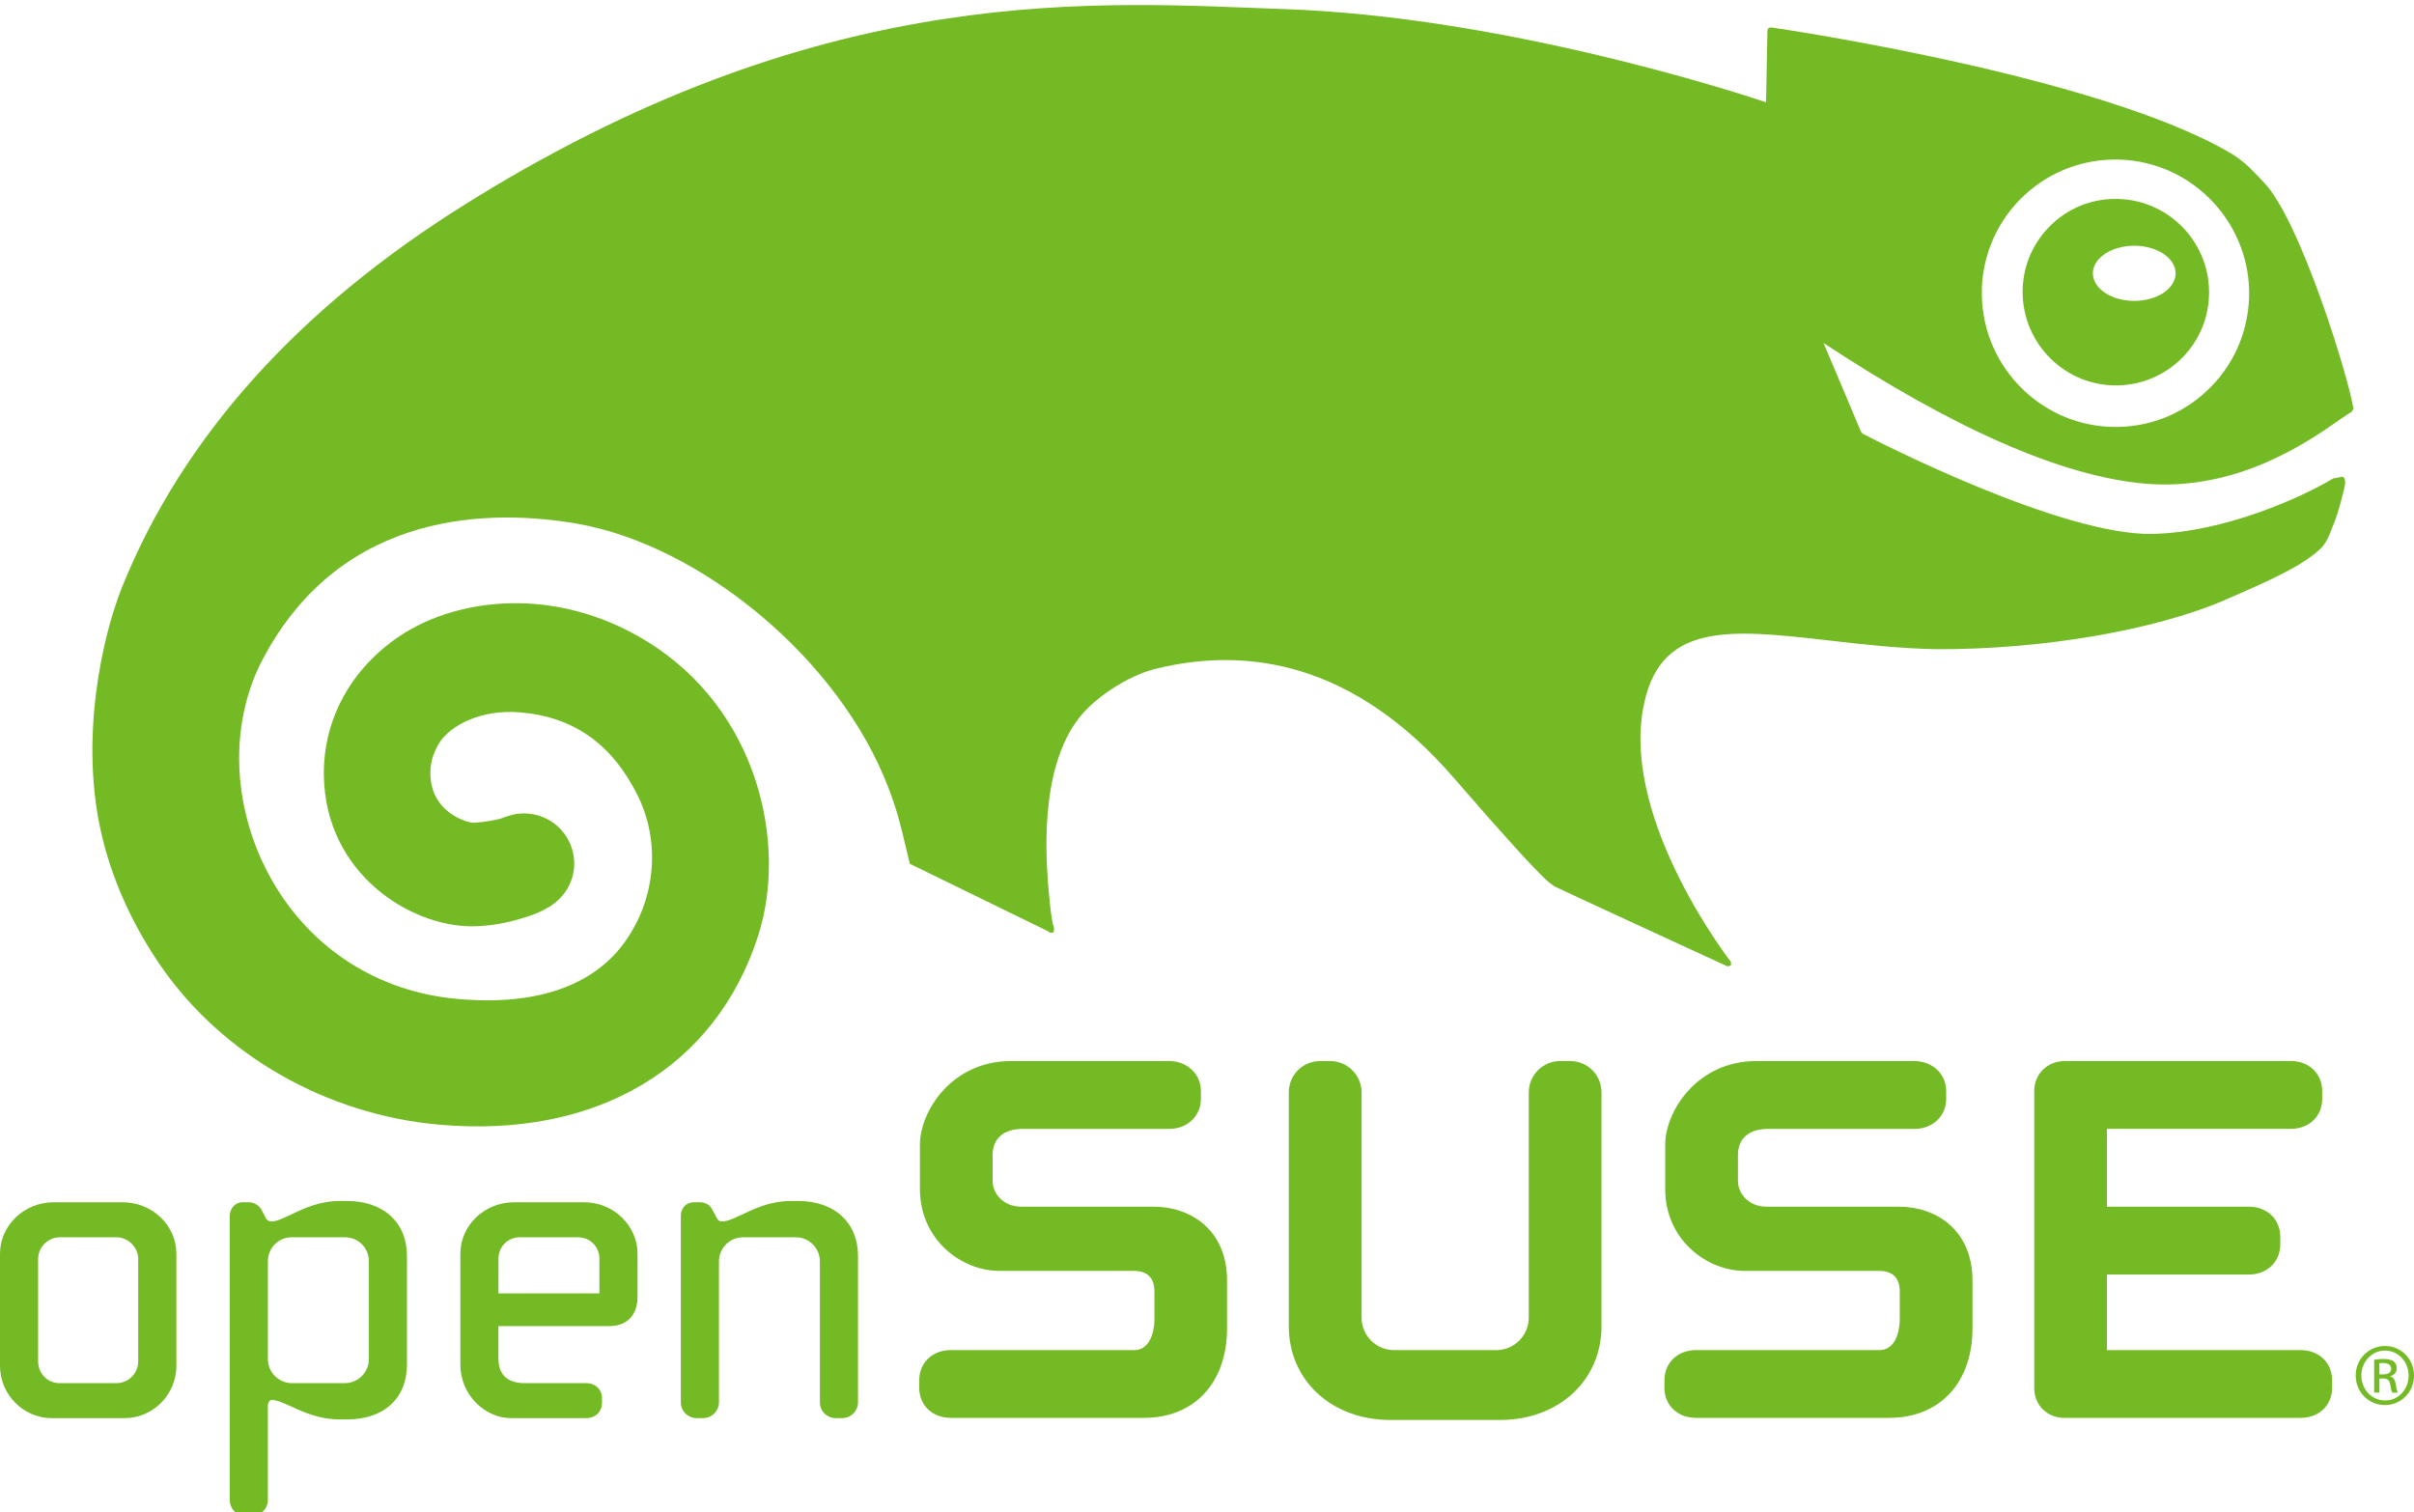
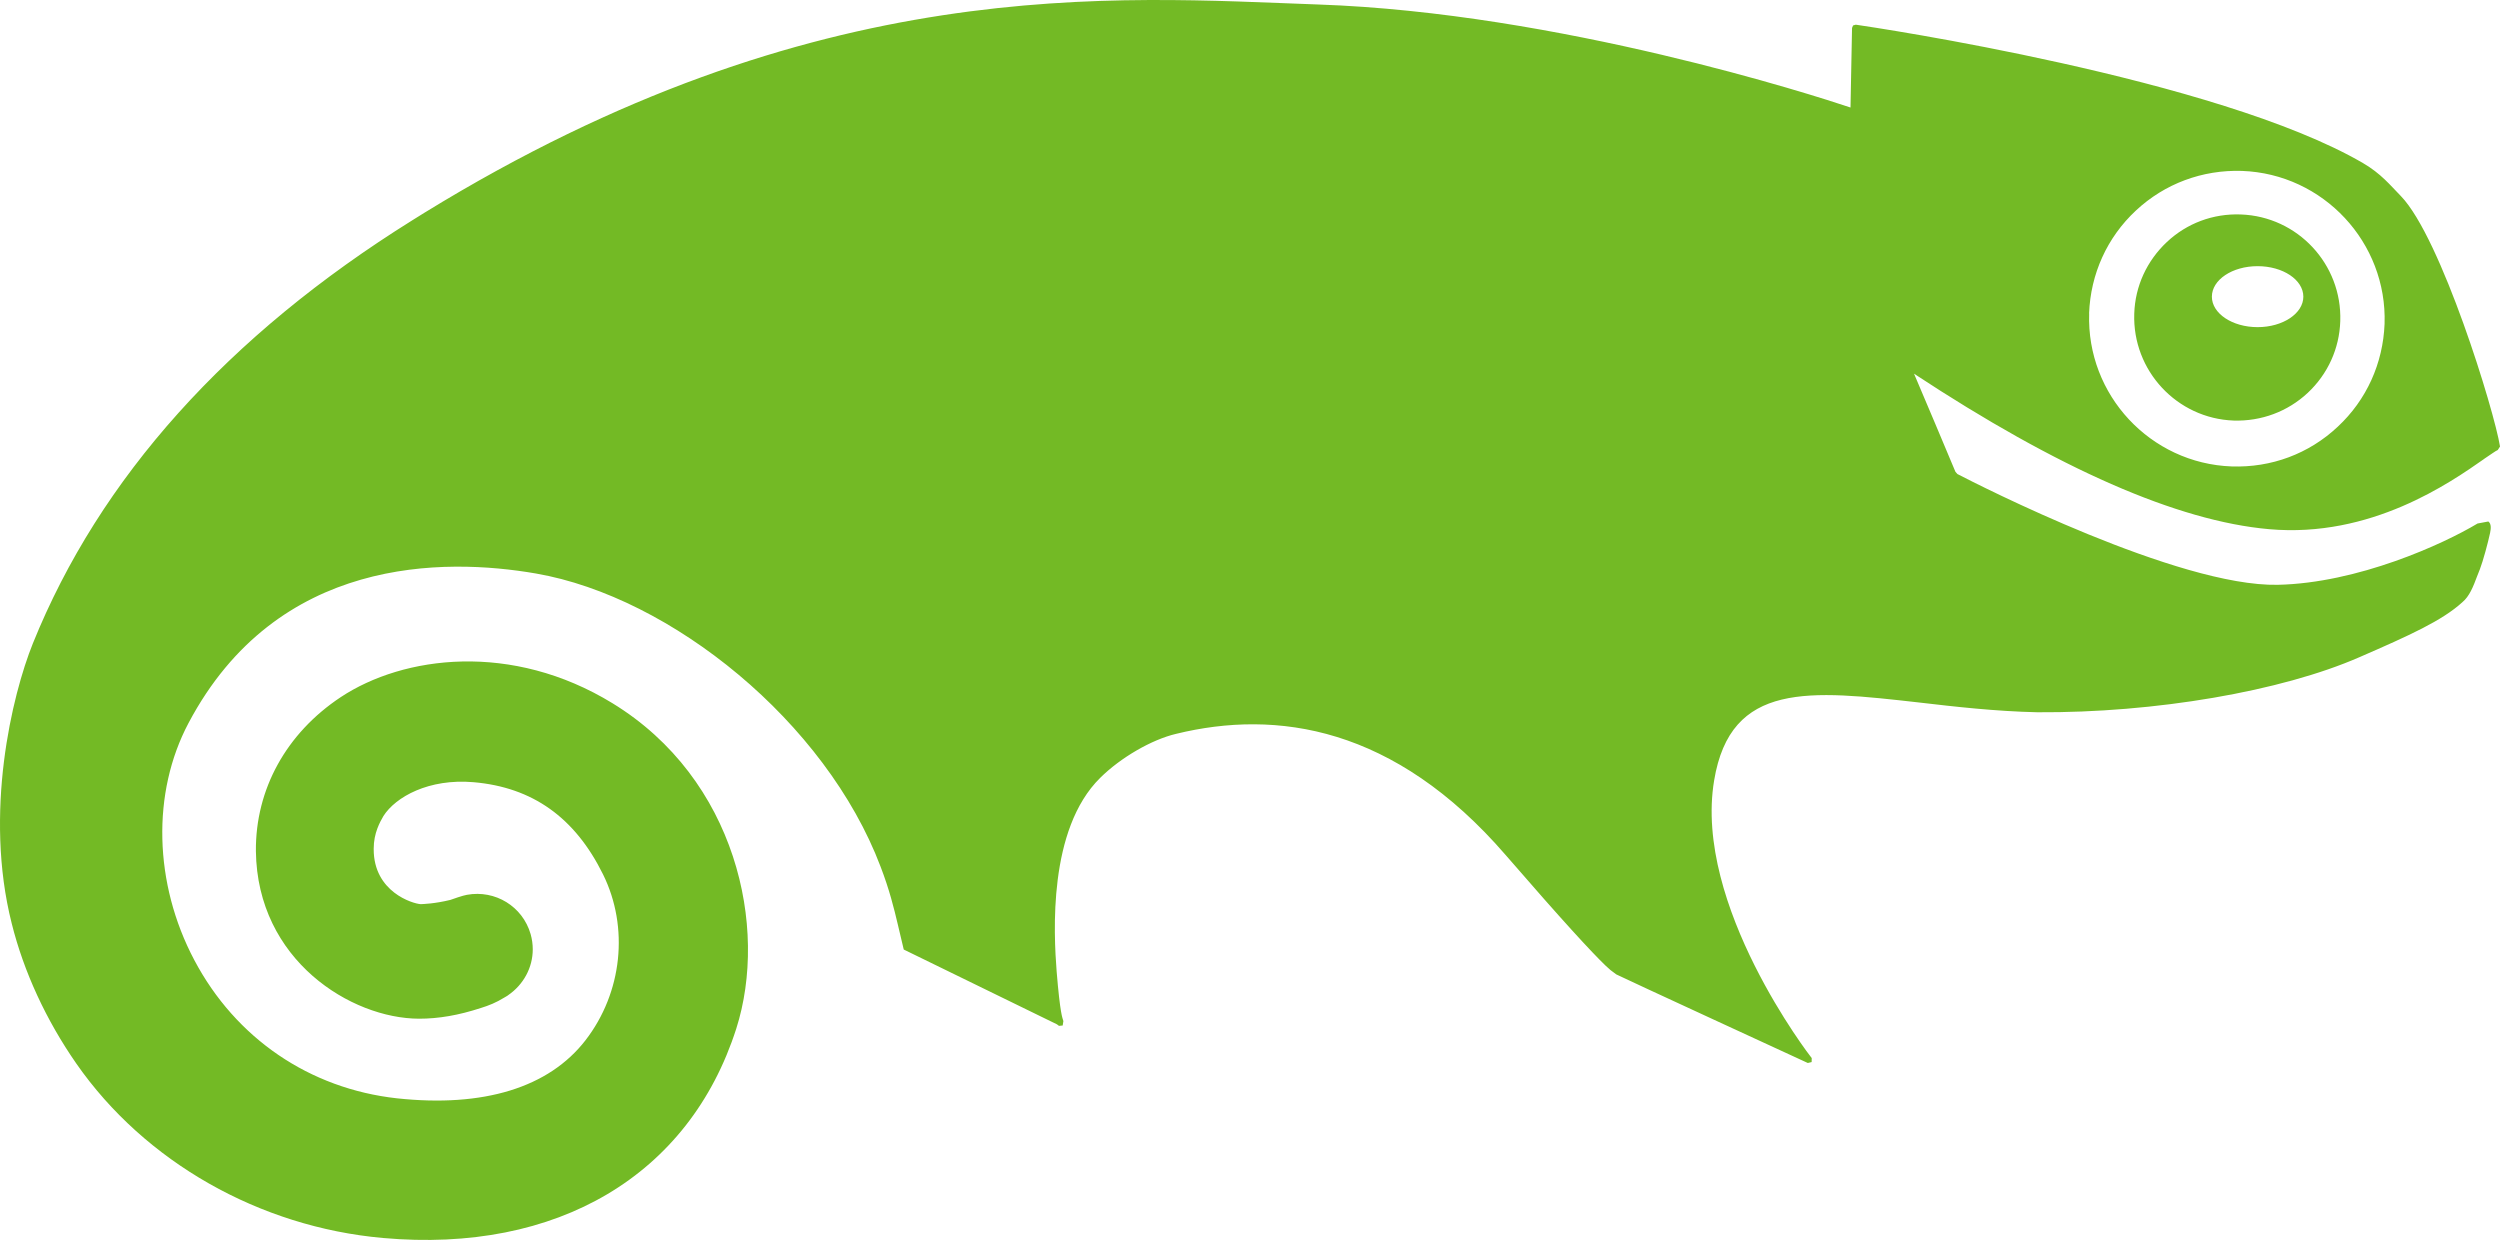
- <svg xmlns="http://www.w3.org/2000/svg" width="24" height="15.024" version="1.1" viewBox="0 0 24 15.024" xml:space="preserve" id="svg13">
+ <svg xmlns="http://www.w3.org/2000/svg" width="48.389" height="24" version="1.1" viewBox="0 0 48.389 24" xml:space="preserve" id="svg13">
  <defs id="defs1">
-     <clipPath id="vlpa">
-       <path d="M 0,200.3 H 320 V 0 H 0 Z" id="path1" />
+     <clipPath clipPathUnits="userSpaceOnUse" id="clipPath1">
+       <path d="M -315.4,181.55 H 4.6 V -18.75 H -315.4 Z" id="path12" style="stroke-width:1" />
+     </clipPath>
+     <clipPath clipPathUnits="userSpaceOnUse" id="clipPath12">
+       <path d="m -104.9,158.56 h 320 V -41.74 h -320 z" id="path13" style="stroke-width:1" />
+     </clipPath>
+     <clipPath clipPathUnits="userSpaceOnUse" id="clipPath13">
+       <path d="m -66.07,166.21 h 320 V -34.09 h -320 z" id="path14" style="stroke-width:1" />
+     </clipPath>
+     <clipPath clipPathUnits="userSpaceOnUse" id="clipPath14">
+       <path d="m -35.51,179.52 h 320 v -200.3 h -320 z" id="path15" style="stroke-width:1" />
+     </clipPath>
+     <clipPath clipPathUnits="userSpaceOnUse" id="clipPath15">
+       <path d="m -5.053,179.81 h 320 V -20.49 h -320 z" id="path16" style="stroke-width:1" />
+     </clipPath>
+     <clipPath clipPathUnits="userSpaceOnUse" id="clipPath16">
+       <path d="m -273.7,140.01 h 320 V -60.29 h -320 z" id="path17" style="stroke-width:1" />
+     </clipPath>
+     <clipPath clipPathUnits="userSpaceOnUse" id="clipPath17">
+       <path d="M -232.8,140.01 H 87.2 V -60.29 H -232.8 Z" id="path18" style="stroke-width:1" />
+     </clipPath>
+     <clipPath clipPathUnits="userSpaceOnUse" id="clipPath18">
+       <path d="m -206.8,140.01 h 320 V -60.29 h -320 z" id="path19" style="stroke-width:1" />
+     </clipPath>
+     <clipPath clipPathUnits="userSpaceOnUse" id="clipPath19">
+       <path d="M -134,140.01 H 186 V -60.29 h -320 z" id="path20" style="stroke-width:1" />
+     </clipPath>
+     <clipPath clipPathUnits="userSpaceOnUse" id="clipPath20">
+       <path d="M -262.7,37.6 H 57.3 V -162.7 H -262.7 Z" id="path21" style="stroke-width:1" />
    </clipPath>
  </defs>
-   <g transform="matrix(0.07500352,0,0,-0.07500352,0,15.07182)" id="g13">
-     <g clip-path="url(#vlpa)" id="g12">
-       <g transform="translate(262.7,162.7)" id="g2">
-         <path d="m 0,0 c 0.175,4.73 2.156,9.12 5.614,12.34 3.46,3.231 7.975,4.9 12.71,4.75 9.761,-0.349 17.43,-8.589 17.1,-18.34 C 35.24,-5.98 33.26,-10.37 29.81,-13.58 26.35,-16.83 21.846,-18.5 17.09,-18.34 7.341,-17.981 -0.32,-9.76 0.01,0 Z m 47.35,-17.44 c 0.805,0.532 1.396,0.972 1.645,1.07 l 0.269,0.419 c -0.681,4.28 -7.06,25.03 -11.88,30.02 -1.329,1.36 -2.394,2.7 -4.549,3.961 -17.46,10.17 -58.86,16.31 -60.8,16.59 l -0.33,-0.091 -0.124,-0.3 c 0,0 -0.16,-8.58 -0.184,-9.539 -4.229,1.421 -34.97,11.35 -63.79,12.35 -24.44,0.859 -60.03,4.02 -107.2,-24.98 l -1.395,-0.868 c -22.19,-13.84 -37.51,-30.91 -45.52,-50.74 -2.512,-6.24 -5.89,-20.32 -2.542,-33.57 1.442,-5.791 4.131,-11.61 7.756,-16.82 8.194,-11.77 21.94,-19.58 36.75,-20.9 20.9,-1.87 36.73,7.519 42.36,25.1 3.871,12.13 0,29.93 -14.84,39.01 -12.07,7.391 -25.05,5.711 -32.58,0.73 -6.532,-4.331 -10.23,-11.06 -10.17,-18.45 0.151,-13.11 11.44,-20.08 19.56,-20.1 2.359,0 4.728,0.41 7.399,1.28 0.951,0.29 1.845,0.649 2.831,1.259 l 0.309,0.181 0.194,0.13 -0.065,-0.039 c 1.851,1.261 2.964,3.312 2.964,5.511 0,0.6 -0.084,1.208 -0.256,1.82 -0.959,3.32 -4.239,5.329 -7.638,4.71 l -0.459,-0.109 -0.621,-0.19 -0.901,-0.31 c -1.87,-0.46 -3.27,-0.5 -3.569,-0.51 -0.951,0.061 -5.625,1.461 -5.625,6.58 v 0.07 c 0,1.88 0.754,3.199 1.17,3.92 1.454,2.28 5.435,4.518 10.81,4.05 7.059,-0.611 12.15,-4.231 15.52,-11.06 3.129,-6.349 2.31,-14.16 -2.11,-19.88 -4.39,-5.669 -12.2,-8.078 -22.6,-6.959 -10.48,1.159 -19.34,7.19 -24.3,16.58 -4.856,9.178 -5.121,20.06 -0.685,28.42 10.61,20.03 30.65,19.82 41.64,17.92 16.26,-2.821 34.76,-17.82 41.32,-35.14 1.06,-2.761 1.6,-4.949 2.072,-6.951 l 0.708,-2.99 18.37,-8.969 0.24,-0.181 0.446,0.041 0.081,0.529 c -0.114,0.411 -0.381,0.789 -0.805,5.93 -0.349,4.562 -1.06,17.05 5.228,23.24 2.441,2.419 6.161,4.578 9.099,5.269 12.04,2.941 26.16,0.912 39.51,-14.54 6.911,-7.981 10.28,-11.62 11.97,-13.25 l 0.59,-0.532 0.694,-0.519 c 0.554,-0.301 22.96,-10.62 22.96,-10.62 l 0.461,0.11 0.009,0.479 c -0.149,0.17 -14.2,18.33 -11.7,33.28 1.969,11.91 11.45,10.83 24.56,9.35 4.28,-0.5 9.152,-1.06 14.2,-1.172 14.08,-0.089 29.25,2.511 38.6,6.601 6.049,2.63 9.909,4.38 12.33,6.579 0.87,0.721 1.32,1.891 1.791,3.15 l 0.329,0.831 c 0.391,1.021 0.967,3.171 1.219,4.35 0.102,0.519 0.162,1.068 -0.209,1.359 l -1.294,-0.24 c -4.106,-2.471 -14.37,-7.15 -23.96,-7.35 -11.91,-0.241 -35.9,11.98 -38.4,13.28 l -0.241,0.279 c -0.589,1.44 -4.19,9.949 -4.96,11.75 17.27,-11.38 31.59,-17.67 42.56,-18.64 12.21,-1.087 21.72,5.574 25.79,8.422 H 47.361 Z M 20.2,-1.64 c -3.031,0 -5.479,1.64 -5.479,3.65 0,2.029 2.448,3.66 5.479,3.66 3.031,0 5.486,-1.631 5.486,-3.66 C 25.684,0 23.229,-1.64 20.2,-1.64 M 18.179,11.87 C 14.868,11.989 11.729,10.819 9.329,8.569 6.93,6.319 5.515,3.271 5.415,-0.03 c -0.23,-6.821 5.111,-12.56 11.92,-12.81 3.309,-0.1 6.464,1.07 8.878,3.32 2.409,2.261 3.795,5.311 3.9,8.599 0.23,6.819 -5.109,12.55 -11.93,12.79 z" style="fill:#73ba25" id="path2" />
-       </g>
-       <g transform="translate(134,60.29)" id="g3">
-         <path d="m 0,0 c -7.784,0 -12.06,-6.58 -12.06,-11.13 v -5.84 c 0,-6.7 5.474,-10.85 10.55,-10.85 h 17.82 c 2.245,0 2.715,-1.47 2.715,-2.71 v -3.769 c 0,-0.4 -0.081,-4.02 -2.715,-4.02 h -24.3 c -2.415,0 -4.161,-1.68 -4.161,-3.98 v -1.041 c 0,-2.291 1.746,-3.961 4.161,-3.961 h 25.62 c 6.698,0 11.02,4.66 11.02,11.88 v 6.302 c 0,6.779 -4.87,9.809 -9.706,9.809 H 1.414 c -2.64,0 -3.836,1.98 -3.836,3.38 v 3.48 c 0,2.19 1.465,3.46 4.025,3.46 h 19.41 c 2.38,0 4.171,1.71 4.171,3.971 v 1.04 c 0,2.269 -1.821,3.981 -4.251,3.981 H 0.013 Z" style="fill:#73ba25" id="path3" />
-       </g>
-       <g transform="translate(206.8,60.29)" id="g4">
-         <path d="m 0,0 c -2.301,0 -4.155,-1.87 -4.155,-4.171 v -29.84 c 0,-2.391 -1.95,-4.311 -4.311,-4.311 h -13.54 c -2.369,0 -4.309,1.92 -4.309,4.311 v 29.84 c 0,2.301 -1.87,4.171 -4.169,4.171 h -1.31 c -2.335,0 -4.171,-1.842 -4.171,-4.171 v -30.97 c 0,-7.21 5.674,-12.44 13.49,-12.44 h 14.48 c 7.805,0 13.48,5.229 13.48,12.44 v 30.97 C 5.485,-1.842 3.656,0 1.325,0 H 0.006 Z" style="fill:#73ba25" id="path4" />
-       </g>
-       <g transform="translate(232.8,60.29)" id="g5">
-         <path d="m 0,0 c -7.78,0 -12.07,-6.58 -12.07,-11.13 v -5.84 c 0,-6.7 5.485,-10.85 10.56,-10.85 H 16.3 c 2.248,0 2.72,-1.47 2.72,-2.71 v -3.769 c 0,-0.4 -0.081,-4.02 -2.72,-4.02 H -8.01 c -2.404,0 -4.16,-1.68 -4.16,-3.98 v -1.041 c 0,-2.291 1.756,-3.961 4.16,-3.961 h 25.63 c 6.7,0 11.04,4.66 11.04,11.88 v 6.302 c 0,6.779 -4.884,9.809 -9.72,9.809 H 1.41 c -2.646,0 -3.839,1.98 -3.839,3.38 v 3.48 c 0,2.19 1.464,3.46 4.025,3.46 h 19.42 c 2.374,0 4.158,1.71 4.158,3.971 v 1.04 c 0,2.269 -1.819,3.981 -4.26,3.981 H 0.004 Z" style="fill:#73ba25" id="path5" />
-       </g>
-       <g transform="translate(273.7,60.29)" id="g6">
-         <path d="m 0,0 c -2.31,0 -4.055,-1.712 -4.055,-3.981 v -39.36 c 0,-2.259 1.705,-3.96 3.964,-3.96 h 31.36 c 2.415,0 4.16,1.67 4.16,3.96 v 1.042 c 0,2.3 -1.745,3.98 -4.16,3.98 H 5.579 v 10.02 h 18.82 c 2.41,0 4.161,1.69 4.161,3.981 v 1.04 c 0,2.301 -1.751,3.971 -4.161,3.971 H 5.579 v 10.32 h 24.38 c 2.406,0 4.16,1.659 4.16,3.971 v 1.04 c 0,2.301 -1.754,3.981 -4.16,3.981 H -0.011 V 0 Z" style="fill:#73ba25" id="path6" />
-       </g>
-       <g transform="translate(5.053,20.49)" id="g7">
-         <path d="m 0,0 v 13.55 c 0,1.589 1.305,2.889 2.901,2.889 h 7.478 c 1.561,0 2.891,-1.329 2.891,-2.889 V 0 c 0,-1.6 -1.295,-2.899 -2.891,-2.899 H 2.845 C 1.245,-2.899 0,-1.628 0,0 m 2.077,21.08 c -3.931,0 -7.13,-3.059 -7.13,-6.83 V -0.59 c 0,-3.831 3.096,-6.951 6.891,-6.951 h 9.599 c 3.795,0 6.891,3.12 6.891,6.951 v 14.84 c 0,3.769 -3.201,6.83 -7.13,6.83 H 2.076 Z" style="fill:#73ba25" id="path7" />
-       </g>
-       <g transform="translate(35.51,20.78)" id="g8">
-         <path d="m 0,0 v 12.96 c 0,1.791 1.4,3.189 3.188,3.189 h 7.011 c 1.79,0 3.188,-1.4 3.188,-3.189 V 0 c 0,-1.759 -1.435,-3.188 -3.188,-3.188 H 3.188 C 1.433,-3.188 0,-1.759 0,0 Z m 9.602,20.96 c -2.767,0 -4.854,-0.989 -6.529,-1.799 -1.021,-0.49 -1.905,-0.912 -2.591,-0.912 -0.31,0 -0.575,0.14 -0.715,0.37 l -0.639,1.22 c -0.159,0.321 -0.799,0.949 -1.59,0.949 h -0.949 c -0.912,0 -1.642,-0.819 -1.642,-1.818 v -37.64 c 0,-1.18 0.931,-2.11 2.11,-2.11 h 0.821 c 1.17,0 2.12,0.94 2.12,2.11 v 12.49 c 0,0.37 0.241,0.77 0.484,0.77 0.686,0 1.57,-0.402 2.591,-0.87 1.675,-0.77 3.762,-1.719 6.529,-1.719 h 0.886 c 4.9,0 7.949,2.801 7.949,7.3 v 14.37 c 0,4.43 -3.114,7.29 -7.949,7.29 H 9.602 v 0.002 z" style="fill:#73ba25" id="path8" />
-       </g>
-       <g transform="translate(66.07,34.09)" id="g9">
-         <path d="m 0,0 c 0,1.591 1.251,2.839 2.843,2.839 h 7.71 c 1.589,0 2.829,-1.248 2.829,-2.839 V -4.599 H 0.002 C 0.004,-3.999 0.004,0 0.004,0 Z m 2.075,7.48 c -3.931,0 -7.121,-3.058 -7.121,-6.829 v -14.73 c 0,-3.82 3.101,-7.059 6.76,-7.059 h 9.903 c 1.225,0 2.11,0.848 2.11,2.001 v 0.649 c 0,1.159 -0.885,1.99 -2.11,1.99 H 3.481 c -2.28,0 -3.483,1.121 -3.483,3.252 v 4.309 h 14.68 c 2.361,0 3.757,1.44 3.757,3.88 v 5.71 c 0,3.769 -3.196,6.83 -7.11,6.83 H 2.077 V 7.479 Z" style="fill:#73ba25" id="path9" />
-       </g>
-       <g transform="translate(104.9,41.74)" id="g10">
-         <path d="m 0,0 c -2.759,0 -4.841,-0.989 -6.521,-1.791 -1.045,-0.491 -1.938,-0.92 -2.667,-0.92 -0.321,0 -0.451,0.04 -0.7,0.471 l -0.581,1.06 c -0.333,0.67 -0.899,1.008 -1.664,1.008 h -0.816 c -0.985,0 -1.704,-0.768 -1.704,-1.819 v -24.69 c 0,-1.169 0.924,-2.109 2.115,-2.109 h 0.815 c 1.17,0 2.124,0.95 2.124,2.109 v 18.68 c 0,1.75 1.43,3.188 3.18,3.188 h 7.014 c 1.755,0 3.185,-1.438 3.185,-3.188 v -18.68 c 0,-1.169 0.929,-2.109 2.11,-2.109 h 0.824 c 1.17,0 2.12,0.95 2.12,2.109 v 19.39 C 8.834,-2.86 5.719,0 0.88,0 Z" style="fill:#73ba25" id="path10" />
-       </g>
-       <g transform="translate(315.4,18.75)" id="g11">
-         <path d="m 0,0 h 0.503 c 0.574,0 1.06,0.207 1.06,0.747 0,0.382 -0.277,0.765 -1.06,0.765 C 0.277,1.512 0.121,1.494 0,1.475 Z M 0,-2.415 H -0.695 V 1.943 C -0.33,1.996 0.018,2.048 0.538,2.048 1.2,2.048 1.633,1.91 1.892,1.719 2.154,1.529 2.294,1.235 2.294,0.815 2.294,0.244 1.912,-0.104 1.443,-0.244 V -0.281 C 1.826,-0.349 2.085,-0.696 2.173,-1.34 2.278,-2.019 2.38,-2.278 2.45,-2.417 H 1.721 C 1.615,-2.278 1.512,-1.878 1.426,-1.305 1.321,-0.751 1.043,-0.54 0.488,-0.54 H 0.002 V -2.415 Z M 0.73,3.16 c -1.719,0 -3.126,-1.476 -3.126,-3.3 0,-1.859 1.407,-3.317 3.143,-3.317 1.736,-0.019 3.126,1.458 3.126,3.299 0,1.842 -1.39,3.318 -3.126,3.318 z m 0.017,0.607 c 2.136,0 3.838,-1.736 3.838,-3.909 0,-2.205 -1.703,-3.923 -3.855,-3.923 -2.137,0 -3.873,1.718 -3.873,3.923 0,2.171 1.736,3.909 3.873,3.909 z" style="fill:#73ba25" id="path11" />
-       </g>
-     </g>
+   <g transform="matrix(0.1614502,0,0,-0.1614502,40.43556,6.067284)" id="g2" clip-path="url(#clipPath20)">
+     <path d="m 0,0 c 0.175,4.73 2.156,9.12 5.614,12.34 3.46,3.231 7.975,4.9 12.71,4.75 9.761,-0.349 17.43,-8.589 17.1,-18.34 C 35.24,-5.98 33.26,-10.37 29.81,-13.58 26.35,-16.83 21.846,-18.5 17.09,-18.34 7.341,-17.981 -0.32,-9.76 0.01,0 Z m 47.35,-17.44 c 0.805,0.532 1.396,0.972 1.645,1.07 l 0.269,0.419 c -0.681,4.28 -7.06,25.03 -11.88,30.02 -1.329,1.36 -2.394,2.7 -4.549,3.961 -17.46,10.17 -58.86,16.31 -60.8,16.59 l -0.33,-0.091 -0.124,-0.3 c 0,0 -0.16,-8.58 -0.184,-9.539 -4.229,1.421 -34.97,11.35 -63.79,12.35 -24.44,0.859 -60.03,4.02 -107.2,-24.98 l -1.395,-0.868 c -22.19,-13.84 -37.51,-30.91 -45.52,-50.74 -2.512,-6.24 -5.89,-20.32 -2.542,-33.57 1.442,-5.791 4.131,-11.61 7.756,-16.82 8.194,-11.77 21.94,-19.58 36.75,-20.9 20.9,-1.87 36.73,7.519 42.36,25.1 3.871,12.13 0,29.93 -14.84,39.01 -12.07,7.391 -25.05,5.711 -32.58,0.73 -6.532,-4.331 -10.23,-11.06 -10.17,-18.45 0.151,-13.11 11.44,-20.08 19.56,-20.1 2.359,0 4.728,0.41 7.399,1.28 0.951,0.29 1.845,0.649 2.831,1.259 l 0.309,0.181 0.194,0.13 -0.065,-0.039 c 1.851,1.261 2.964,3.312 2.964,5.511 0,0.6 -0.084,1.208 -0.256,1.82 -0.959,3.32 -4.239,5.329 -7.638,4.71 l -0.459,-0.109 -0.621,-0.19 -0.901,-0.31 c -1.87,-0.46 -3.27,-0.5 -3.569,-0.51 -0.951,0.061 -5.625,1.461 -5.625,6.58 v 0.07 c 0,1.88 0.754,3.199 1.17,3.92 1.454,2.28 5.435,4.518 10.81,4.05 7.059,-0.611 12.15,-4.231 15.52,-11.06 3.129,-6.349 2.31,-14.16 -2.11,-19.88 -4.39,-5.669 -12.2,-8.078 -22.6,-6.959 -10.48,1.159 -19.34,7.19 -24.3,16.58 -4.856,9.178 -5.121,20.06 -0.685,28.42 10.61,20.03 30.65,19.82 41.64,17.92 16.26,-2.821 34.76,-17.82 41.32,-35.14 1.06,-2.761 1.6,-4.949 2.072,-6.951 l 0.708,-2.99 18.37,-8.969 0.24,-0.181 0.446,0.041 0.081,0.529 c -0.114,0.411 -0.381,0.789 -0.805,5.93 -0.349,4.562 -1.06,17.05 5.228,23.24 2.441,2.419 6.161,4.578 9.099,5.269 12.04,2.941 26.16,0.912 39.51,-14.54 6.911,-7.981 10.28,-11.62 11.97,-13.25 l 0.59,-0.532 0.694,-0.519 c 0.554,-0.301 22.96,-10.62 22.96,-10.62 l 0.461,0.11 0.009,0.479 c -0.149,0.17 -14.2,18.33 -11.7,33.28 1.969,11.91 11.45,10.83 24.56,9.35 4.28,-0.5 9.152,-1.06 14.2,-1.172 14.08,-0.089 29.25,2.511 38.6,6.601 6.049,2.63 9.909,4.38 12.33,6.579 0.87,0.721 1.32,1.891 1.791,3.15 l 0.329,0.831 c 0.391,1.021 0.967,3.171 1.219,4.35 0.102,0.519 0.162,1.068 -0.209,1.359 l -1.294,-0.24 c -4.106,-2.471 -14.37,-7.15 -23.96,-7.35 -11.91,-0.241 -35.9,11.98 -38.4,13.28 l -0.241,0.279 c -0.589,1.44 -4.19,9.949 -4.96,11.75 17.27,-11.38 31.59,-17.67 42.56,-18.64 12.21,-1.087 21.72,5.574 25.79,8.422 H 47.361 Z M 20.2,-1.64 c -3.031,0 -5.479,1.64 -5.479,3.65 0,2.029 2.448,3.66 5.479,3.66 3.031,0 5.486,-1.631 5.486,-3.66 C 25.684,0 23.229,-1.64 20.2,-1.64 M 18.179,11.87 C 14.868,11.989 11.729,10.819 9.329,8.569 6.93,6.319 5.515,3.271 5.415,-0.03 c -0.23,-6.821 5.111,-12.56 11.92,-12.81 3.309,-0.1 6.464,1.07 8.878,3.32 2.409,2.261 3.795,5.311 3.9,8.599 0.23,6.819 -5.109,12.55 -11.93,12.79 z" style="fill:#73ba25" id="path2" />
  </g>
</svg>
